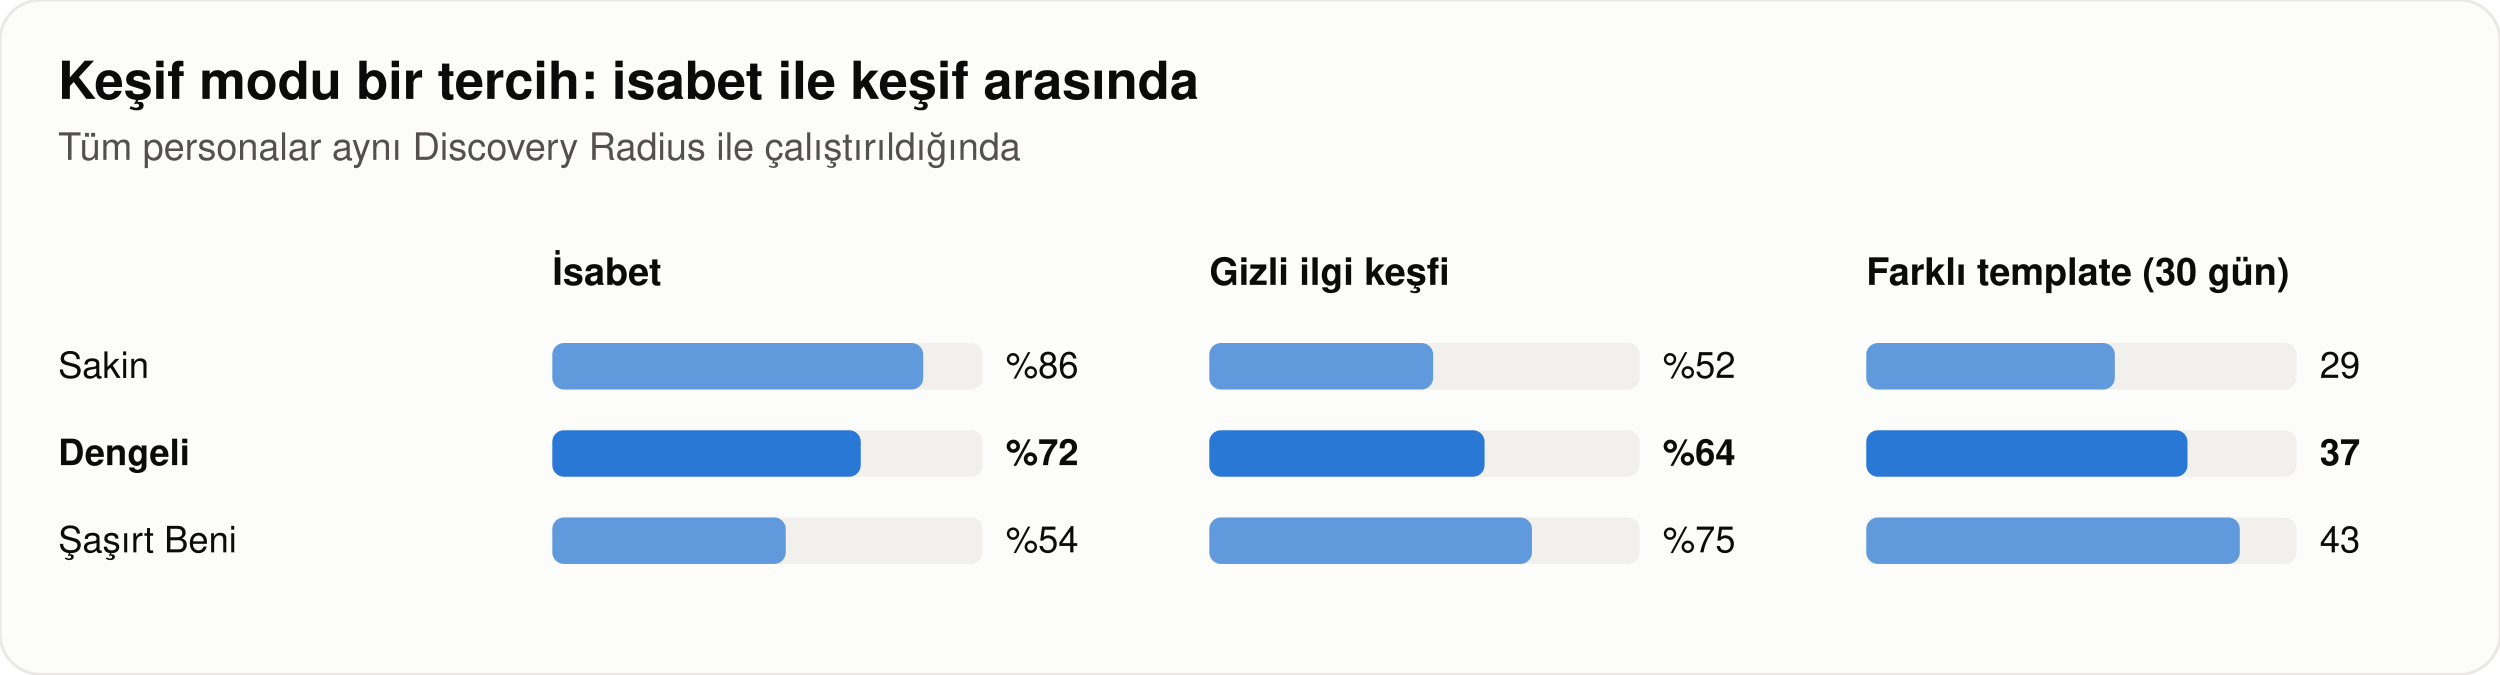
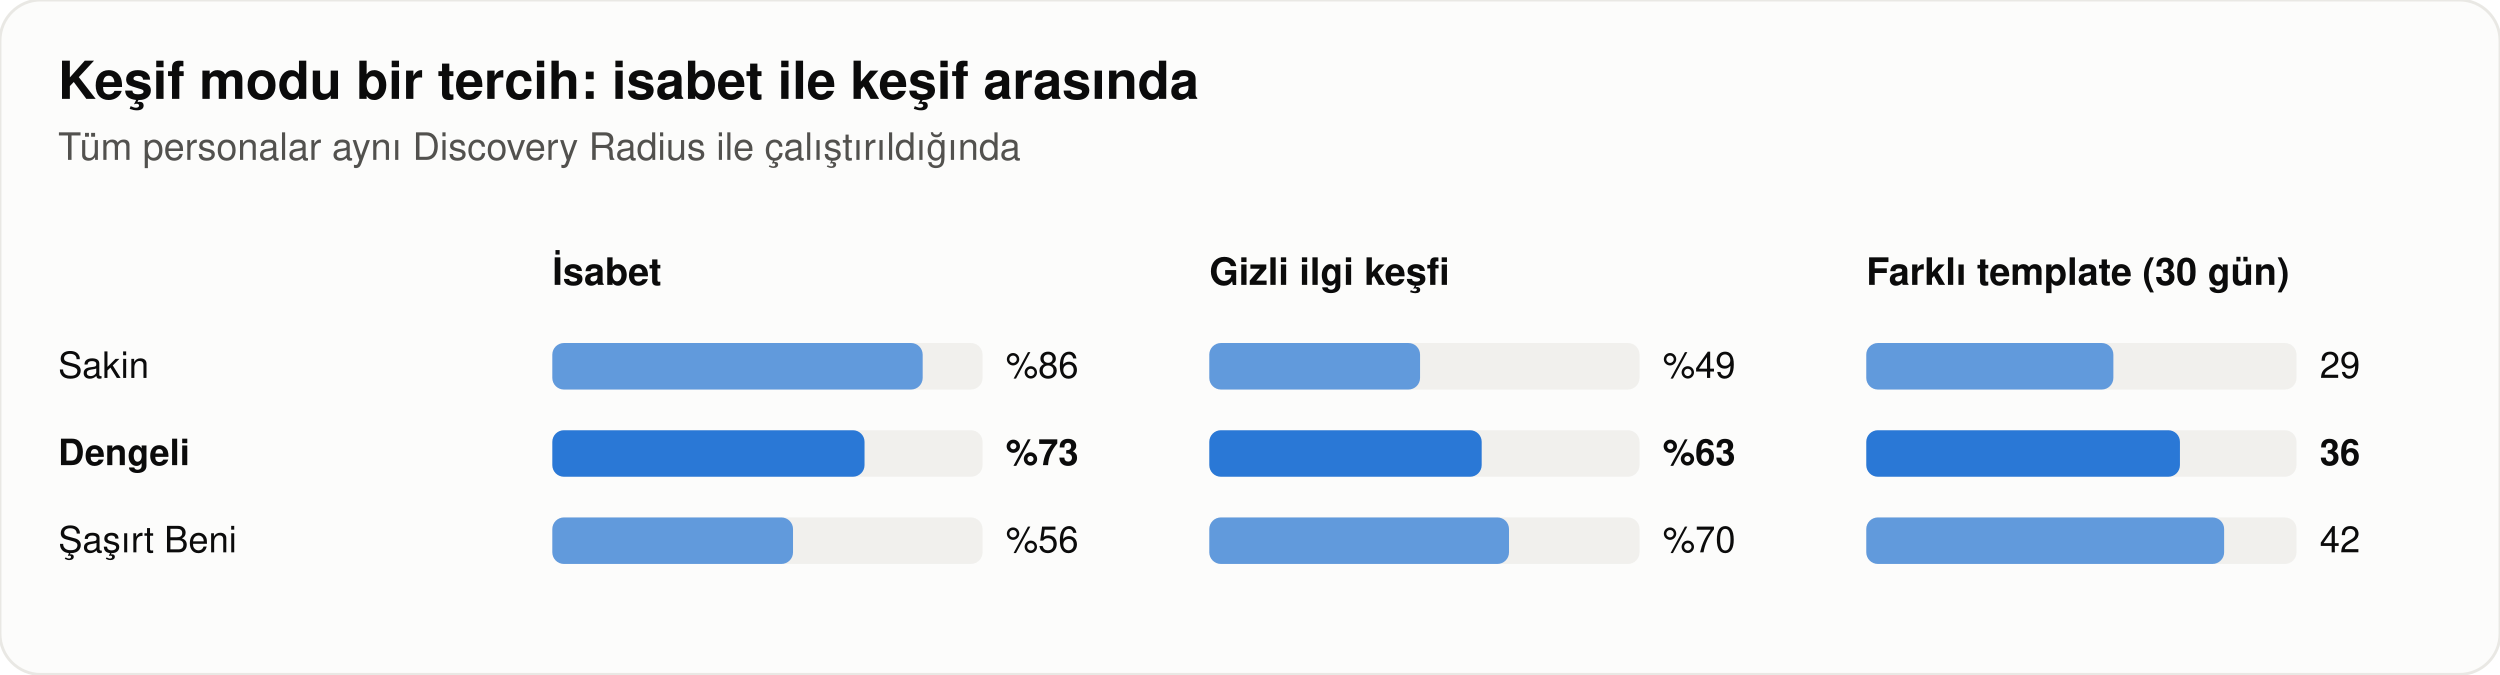
<svg xmlns="http://www.w3.org/2000/svg" viewBox="0 0 860 232" width="860" height="232" font-family="Nunito, 'Segoe UI', Helvetica, Arial, sans-serif" role="img" aria-label="Keşif modu bir tercih: isabet ile keşif arasında">
  <rect width="860" height="232" rx="14" fill="#fcfcfb" stroke="#e9e8e4" />
  <text x="20" y="34" font-size="18" font-weight="800" fill="#0b0b0b">Keşif modu bir tercih: isabet ile keşif arasında</text>
  <text x="20" y="55" font-size="13" fill="#52514e">Tüm personalar aynı Discovery Radius ile çalıştırıldığında</text>
  <text x="20" y="130" font-size="12.5" fill="#0b0b0b">Sakin</text>
  <text x="20" y="160" font-size="12.5" fill="#0b0b0b" font-weight="800">Dengeli</text>
  <text x="20" y="190" font-size="12.5" fill="#0b0b0b">Şaşırt Beni</text>
  <text x="190" y="98" font-size="13" font-weight="800" fill="#0b0b0b">İsabet</text>
  <rect x="190" y="118" width="148" height="16" rx="4" fill="#e9e8e4" opacity="0.6" />
-   <rect x="190" y="118" width="127.6" height="16" rx="4" fill="#2a78d6" opacity="0.72" />
+   <rect x="190" y="118" width="127.4" height="16" rx="4" fill="#2a78d6" opacity="0.72" />
  <text x="346" y="130" font-size="12.5" fill="#0b0b0b">%86</text>
  <rect x="190" y="148" width="148" height="16" rx="4" fill="#e9e8e4" opacity="0.6" />
-   <rect x="190" y="148" width="106.1" height="16" rx="4" fill="#2a78d6" opacity="1" />
-   <text x="346" y="160" font-size="12.5" fill="#0b0b0b" font-weight="800">%72</text>
+   <rect x="190" y="148" width="107.4" height="16" rx="4" fill="#2a78d6" opacity="1" />
+   <text x="346" y="160" font-size="12.5" fill="#0b0b0b" font-weight="800">%73</text>
  <rect x="190" y="178" width="148" height="16" rx="4" fill="#e9e8e4" opacity="0.6" />
-   <rect x="190" y="178" width="80.3" height="16" rx="4" fill="#2a78d6" opacity="0.72" />
-   <text x="346" y="190" font-size="12.5" fill="#0b0b0b">%54</text>
+   <rect x="190" y="178" width="82.8" height="16" rx="4" fill="#2a78d6" opacity="0.72" />
+   <text x="346" y="190" font-size="12.5" fill="#0b0b0b">%56</text>
  <text x="416" y="98" font-size="13" font-weight="800" fill="#0b0b0b">Gizli ilgi keşfi</text>
  <rect x="416" y="118" width="148" height="16" rx="4" fill="#e9e8e4" opacity="0.6" />
-   <rect x="416" y="118" width="77" height="16" rx="4" fill="#2a78d6" opacity="0.72" />
-   <text x="572" y="130" font-size="12.5" fill="#0b0b0b">%52</text>
+   <rect x="416" y="118" width="72.5" height="16" rx="4" fill="#2a78d6" opacity="0.72" />
+   <text x="572" y="130" font-size="12.5" fill="#0b0b0b">%49</text>
  <rect x="416" y="148" width="148" height="16" rx="4" fill="#e9e8e4" opacity="0.6" />
-   <rect x="416" y="148" width="94.7" height="16" rx="4" fill="#2a78d6" opacity="1" />
-   <text x="572" y="160" font-size="12.5" fill="#0b0b0b" font-weight="800">%64</text>
+   <rect x="416" y="148" width="93.7" height="16" rx="4" fill="#2a78d6" opacity="1" />
+   <text x="572" y="160" font-size="12.5" fill="#0b0b0b" font-weight="800">%63</text>
  <rect x="416" y="178" width="148" height="16" rx="4" fill="#e9e8e4" opacity="0.6" />
-   <rect x="416" y="178" width="111" height="16" rx="4" fill="#2a78d6" opacity="0.72" />
-   <text x="572" y="190" font-size="12.5" fill="#0b0b0b">%75</text>
+   <rect x="416" y="178" width="103.1" height="16" rx="4" fill="#2a78d6" opacity="0.72" />
+   <text x="572" y="190" font-size="12.5" fill="#0b0b0b">%70</text>
  <text x="642" y="98" font-size="13" font-weight="800" fill="#0b0b0b">Farklı template (30 gün)</text>
  <rect x="642" y="118" width="148" height="16" rx="4" fill="#e9e8e4" opacity="0.6" />
-   <rect x="642" y="118" width="85.5" height="16" rx="4" fill="#2a78d6" opacity="0.72" />
+   <rect x="642" y="118" width="85" height="16" rx="4" fill="#2a78d6" opacity="0.72" />
  <text x="798" y="130" font-size="12.5" fill="#0b0b0b">29</text>
  <rect x="642" y="148" width="148" height="16" rx="4" fill="#e9e8e4" opacity="0.6" />
-   <rect x="642" y="148" width="110.5" height="16" rx="4" fill="#2a78d6" opacity="1" />
-   <text x="798" y="160" font-size="12.5" fill="#0b0b0b" font-weight="800">37</text>
+   <rect x="642" y="148" width="107.9" height="16" rx="4" fill="#2a78d6" opacity="1" />
+   <text x="798" y="160" font-size="12.5" fill="#0b0b0b" font-weight="800">36</text>
  <rect x="642" y="178" width="148" height="16" rx="4" fill="#e9e8e4" opacity="0.6" />
-   <rect x="642" y="178" width="128.5" height="16" rx="4" fill="#2a78d6" opacity="0.72" />
-   <text x="798" y="190" font-size="12.5" fill="#0b0b0b">43</text>
+   <rect x="642" y="178" width="123.1" height="16" rx="4" fill="#2a78d6" opacity="0.72" />
+   <text x="798" y="190" font-size="12.5" fill="#0b0b0b">42</text>
</svg>
